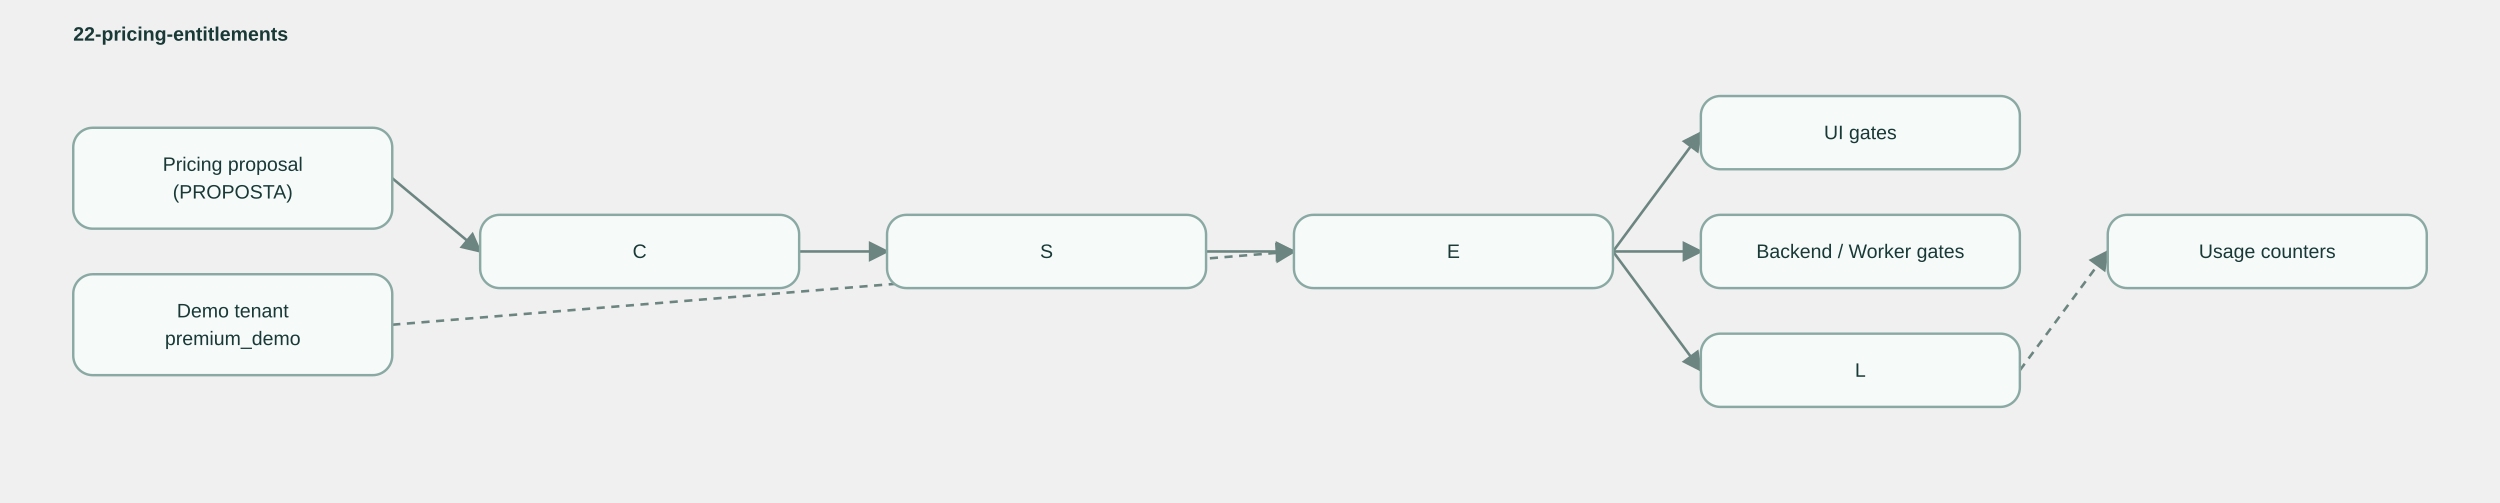
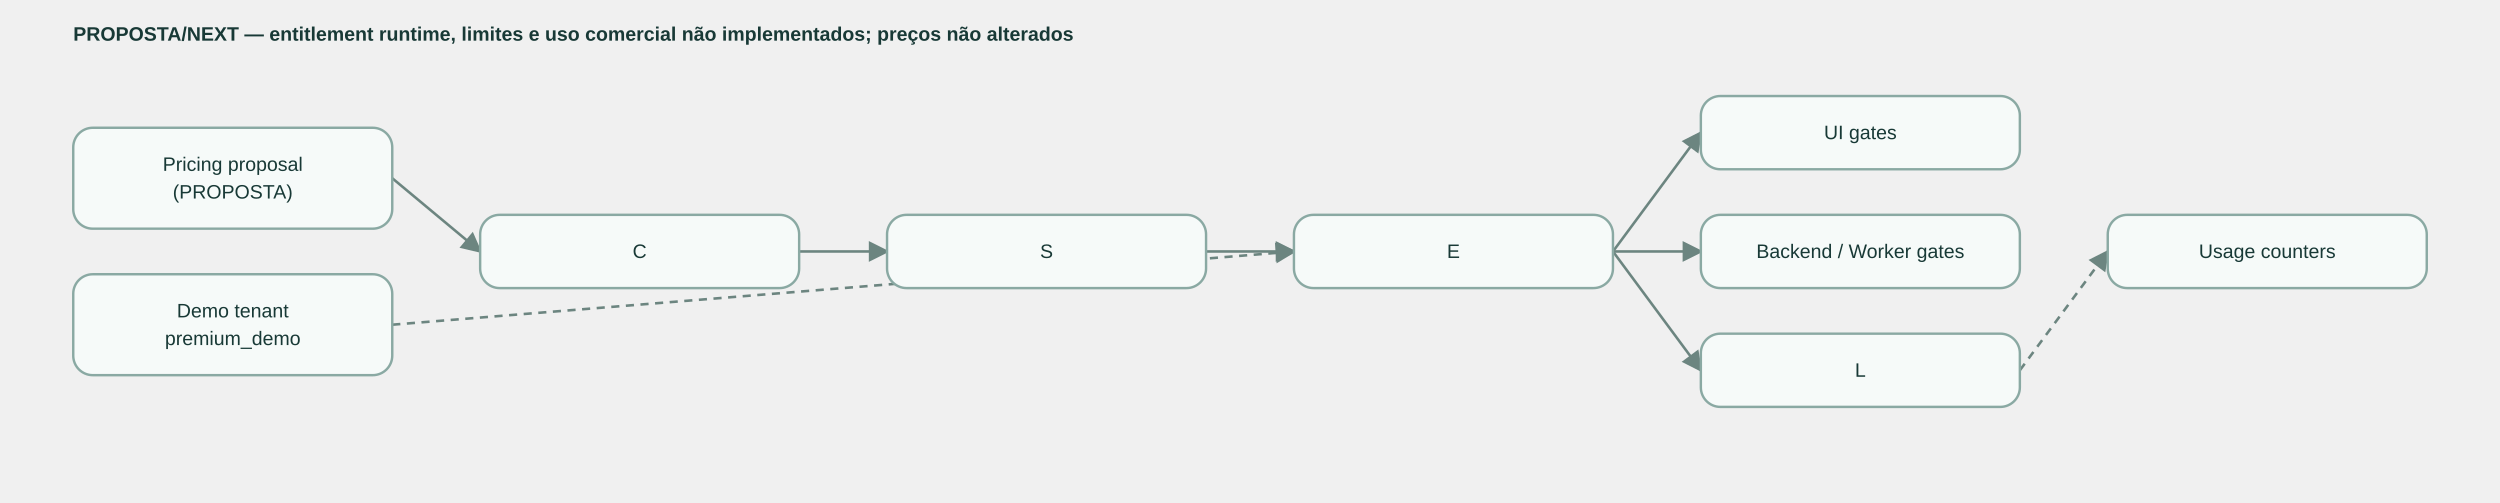
<svg xmlns="http://www.w3.org/2000/svg" role="img" aria-labelledby="title desc" width="1536" height="309" viewBox="0 0 1536 309">
  <defs>
    <marker id="arrow" markerWidth="8" markerHeight="8" refX="7" refY="4" orient="auto">
      <path d="M0,0 L8,4 L0,8 z" fill="#6c8580" />
    </marker>
  </defs>
  <style>text{font-family:Arial,sans-serif;font-size:12px;fill:#183936}.node rect,.node polygon{fill:#f6faf9;stroke:#8aa9a3;stroke-width:1.5}.node.decision polygon{fill:#eef5f3}.edge-label{font-size:10px;fill:#425b56;paint-order:stroke;stroke:#fff;stroke-width:4px;stroke-linejoin:round}</style>
-   <text x="45" y="25" font-size="16" font-weight="700">22-pricing-entitlements</text>
+   <text x="45" y="25" font-size="16" font-weight="700">PROPOSTA/NEXT — entitlement runtime, limites e uso comercial não implementados; preços não alterados</text>
  <g class="edge">
    <path d="M 241 109.5 L 295 154.5" fill="none" stroke="#6c8580" stroke-width="1.6" marker-end="url(#arrow)" />
  </g>
  <g class="edge">
    <path d="M 491 154.5 L 545 154.5" fill="none" stroke="#6c8580" stroke-width="1.6" marker-end="url(#arrow)" />
  </g>
  <g class="edge">
    <path d="M 741 154.5 L 795 154.5" fill="none" stroke="#6c8580" stroke-width="1.6" marker-end="url(#arrow)" />
  </g>
  <g class="edge">
    <path d="M 991 154.5 L 1045 81.5" fill="none" stroke="#6c8580" stroke-width="1.6" marker-end="url(#arrow)" />
  </g>
  <g class="edge">
    <path d="M 991 154.5 L 1045 154.5" fill="none" stroke="#6c8580" stroke-width="1.6" marker-end="url(#arrow)" />
  </g>
  <g class="edge">
    <path d="M 991 154.5 L 1045 227.5" fill="none" stroke="#6c8580" stroke-width="1.6" marker-end="url(#arrow)" />
  </g>
  <g class="edge">
    <path d="M 1241 227.5 L 1295 154.5" fill="none" stroke="#6c8580" stroke-width="1.6" stroke-dasharray="5 4" marker-end="url(#arrow)" />
  </g>
  <g class="edge">
    <path d="M 241 199.5 L 795 154.5" fill="none" stroke="#6c8580" stroke-width="1.6" stroke-dasharray="5 4" marker-end="url(#arrow)" />
  </g>
  <g class="node box">
    <rect x="45" y="78.5" width="196" height="62" rx="12" />
    <text x="143" y="105" text-anchor="middle">Pricing proposal</text>
    <text x="143" y="122" text-anchor="middle">(PROPOSTA)</text>
  </g>
  <g class="node box">
    <rect x="45" y="168.5" width="196" height="62" rx="12" />
    <text x="143" y="195" text-anchor="middle">Demo tenant</text>
    <text x="143" y="212" text-anchor="middle">premium_demo</text>
  </g>
  <g class="node box">
    <rect x="295" y="132" width="196" height="45" rx="12" />
    <text x="393" y="158.5" text-anchor="middle">C</text>
  </g>
  <g class="node box">
    <rect x="545" y="132" width="196" height="45" rx="12" />
    <text x="643" y="158.5" text-anchor="middle">S</text>
  </g>
  <g class="node box">
    <rect x="795" y="132" width="196" height="45" rx="12" />
    <text x="893" y="158.5" text-anchor="middle">E</text>
  </g>
  <g class="node box">
    <rect x="1045" y="59" width="196" height="45" rx="12" />
    <text x="1143" y="85.5" text-anchor="middle">UI gates</text>
  </g>
  <g class="node box">
    <rect x="1045" y="132" width="196" height="45" rx="12" />
    <text x="1143" y="158.5" text-anchor="middle">Backend / Worker gates</text>
  </g>
  <g class="node box">
    <rect x="1045" y="205" width="196" height="45" rx="12" />
    <text x="1143" y="231.5" text-anchor="middle">L</text>
  </g>
  <g class="node box">
    <rect x="1295" y="132" width="196" height="45" rx="12" />
    <text x="1393" y="158.5" text-anchor="middle">Usage counters</text>
  </g>
</svg>
